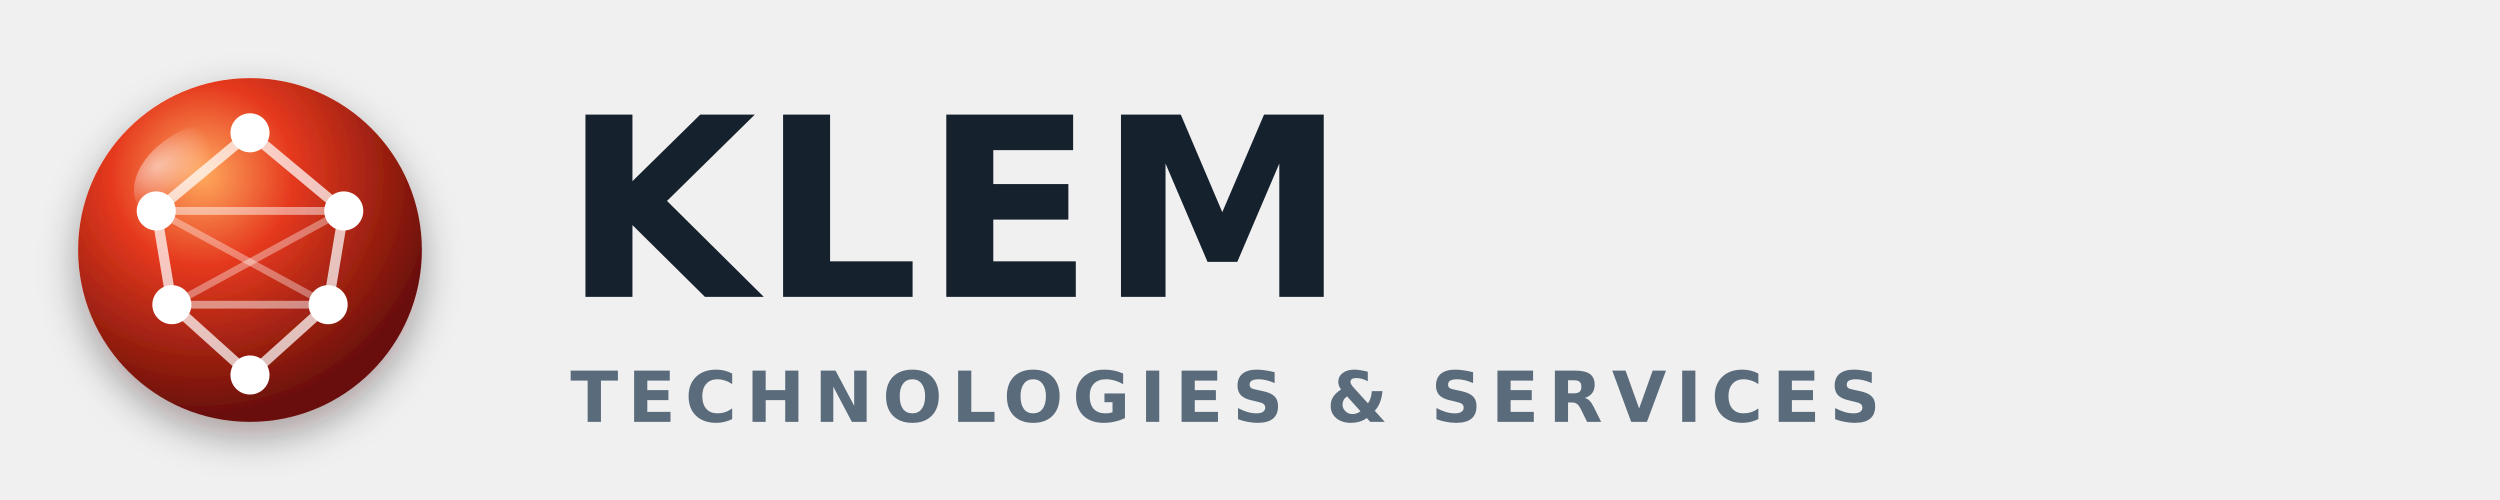
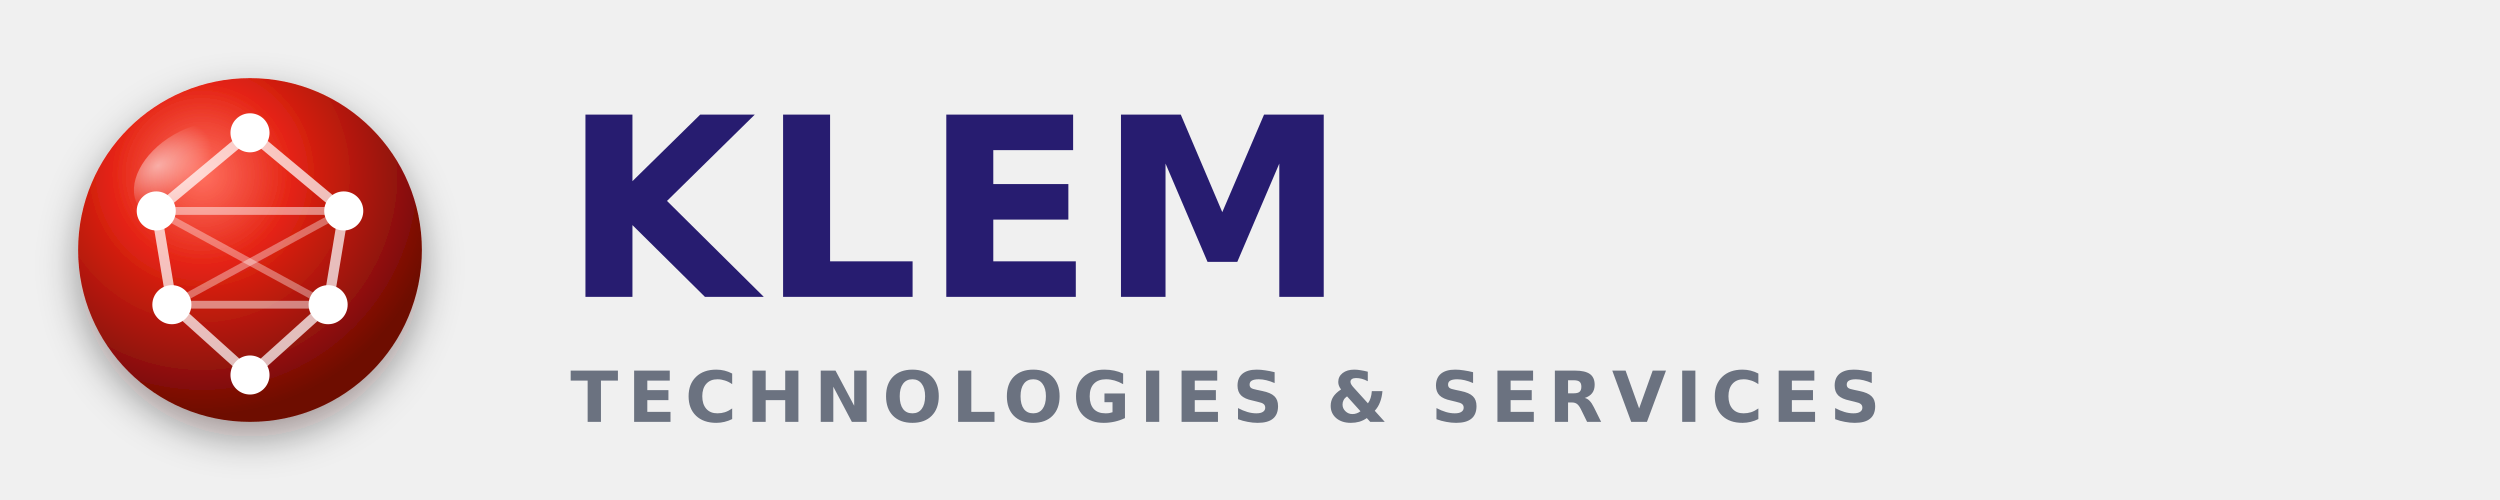
<svg xmlns="http://www.w3.org/2000/svg" viewBox="0 0 320 64" width="320" height="64">
  <defs>
    <radialGradient id="sp" cx="36%" cy="28%" r="70%">
-       <stop offset="0%" stop-color="#FFAA5E" />
-       <stop offset="38%" stop-color="#E5391E" />
-       <stop offset="100%" stop-color="#6A0F08" />
+       <stop offset="0%" stop-color="#FF7060" />
+       <stop offset="38%" stop-color="#E42313" />
+       <stop offset="100%" stop-color="#6E0A04" />
    </radialGradient>
    <radialGradient id="hl" cx="28%" cy="22%" r="44%">
      <stop offset="0%" stop-color="rgba(255,255,255,0.55)" />
      <stop offset="100%" stop-color="rgba(255,255,255,0)" />
    </radialGradient>
    <filter id="sh" x="-25%" y="-25%" width="150%" height="150%">
-       <feDropShadow dx="0" dy="2" stdDeviation="2.5" flood-color="#1A0504" flood-opacity="0.35" />
+       <feDropShadow dx="0" dy="2" stdDeviation="2.5" flood-color="#1A0404" flood-opacity="0.38" />
    </filter>
  </defs>
  <g transform="translate(8,8)">
    <circle cx="24" cy="24" r="22" fill="url(#sp)" filter="url(#sh)" />
    <g stroke="white" stroke-linecap="round" fill="none">
      <line x1="24" y1="9" x2="12" y2="19" stroke-width="1.3" opacity="0.72" />
      <line x1="24" y1="9" x2="36" y2="19" stroke-width="1.3" opacity="0.72" />
      <line x1="12" y1="19" x2="14" y2="31" stroke-width="1.3" opacity="0.72" />
      <line x1="36" y1="19" x2="34" y2="31" stroke-width="1.3" opacity="0.72" />
      <line x1="14" y1="31" x2="24" y2="40" stroke-width="1.3" opacity="0.72" />
      <line x1="34" y1="31" x2="24" y2="40" stroke-width="1.3" opacity="0.72" />
      <line x1="12" y1="19" x2="36" y2="19" stroke-width="1.0" opacity="0.48" />
      <line x1="14" y1="31" x2="34" y2="31" stroke-width="1.0" opacity="0.48" />
      <line x1="12" y1="19" x2="34" y2="31" stroke-width="0.9" opacity="0.36" />
      <line x1="36" y1="19" x2="14" y2="31" stroke-width="0.9" opacity="0.36" />
    </g>
    <g fill="white">
      <circle cx="24" cy="9" r="2.5" />
      <circle cx="12" cy="19" r="2.5" />
      <circle cx="36" cy="19" r="2.5" />
      <circle cx="14" cy="31" r="2.5" />
      <circle cx="34" cy="31" r="2.5" />
      <circle cx="24" cy="40" r="2.5" />
    </g>
    <ellipse cx="17" cy="14" rx="8.5" ry="5.5" fill="url(#hl)" transform="rotate(-30 17 14)" />
  </g>
-   <text x="72" y="38" font-family="Verdana, Tahoma, 'DejaVu Sans', Geneva, sans-serif" font-weight="700" font-size="32" letter-spacing="0.5" fill="#16212E">KLEM</text>
-   <text x="73" y="54" font-family="Verdana, Tahoma, 'DejaVu Sans', Geneva, sans-serif" font-weight="700" font-size="9" letter-spacing="1.2" fill="#5A6B7B">TECHNOLOGIES &amp; SERVICES</text>
+   <text x="72" y="38" font-family="Verdana, Tahoma, 'DejaVu Sans', Geneva, sans-serif" font-weight="700" font-size="32" letter-spacing="0.5" fill="#271C70">KLEM</text>
+   <text x="73" y="54" font-family="Verdana, Tahoma, 'DejaVu Sans', Geneva, sans-serif" font-weight="700" font-size="9" letter-spacing="1.2" fill="#6B7280">TECHNOLOGIES &amp; SERVICES</text>
</svg>
